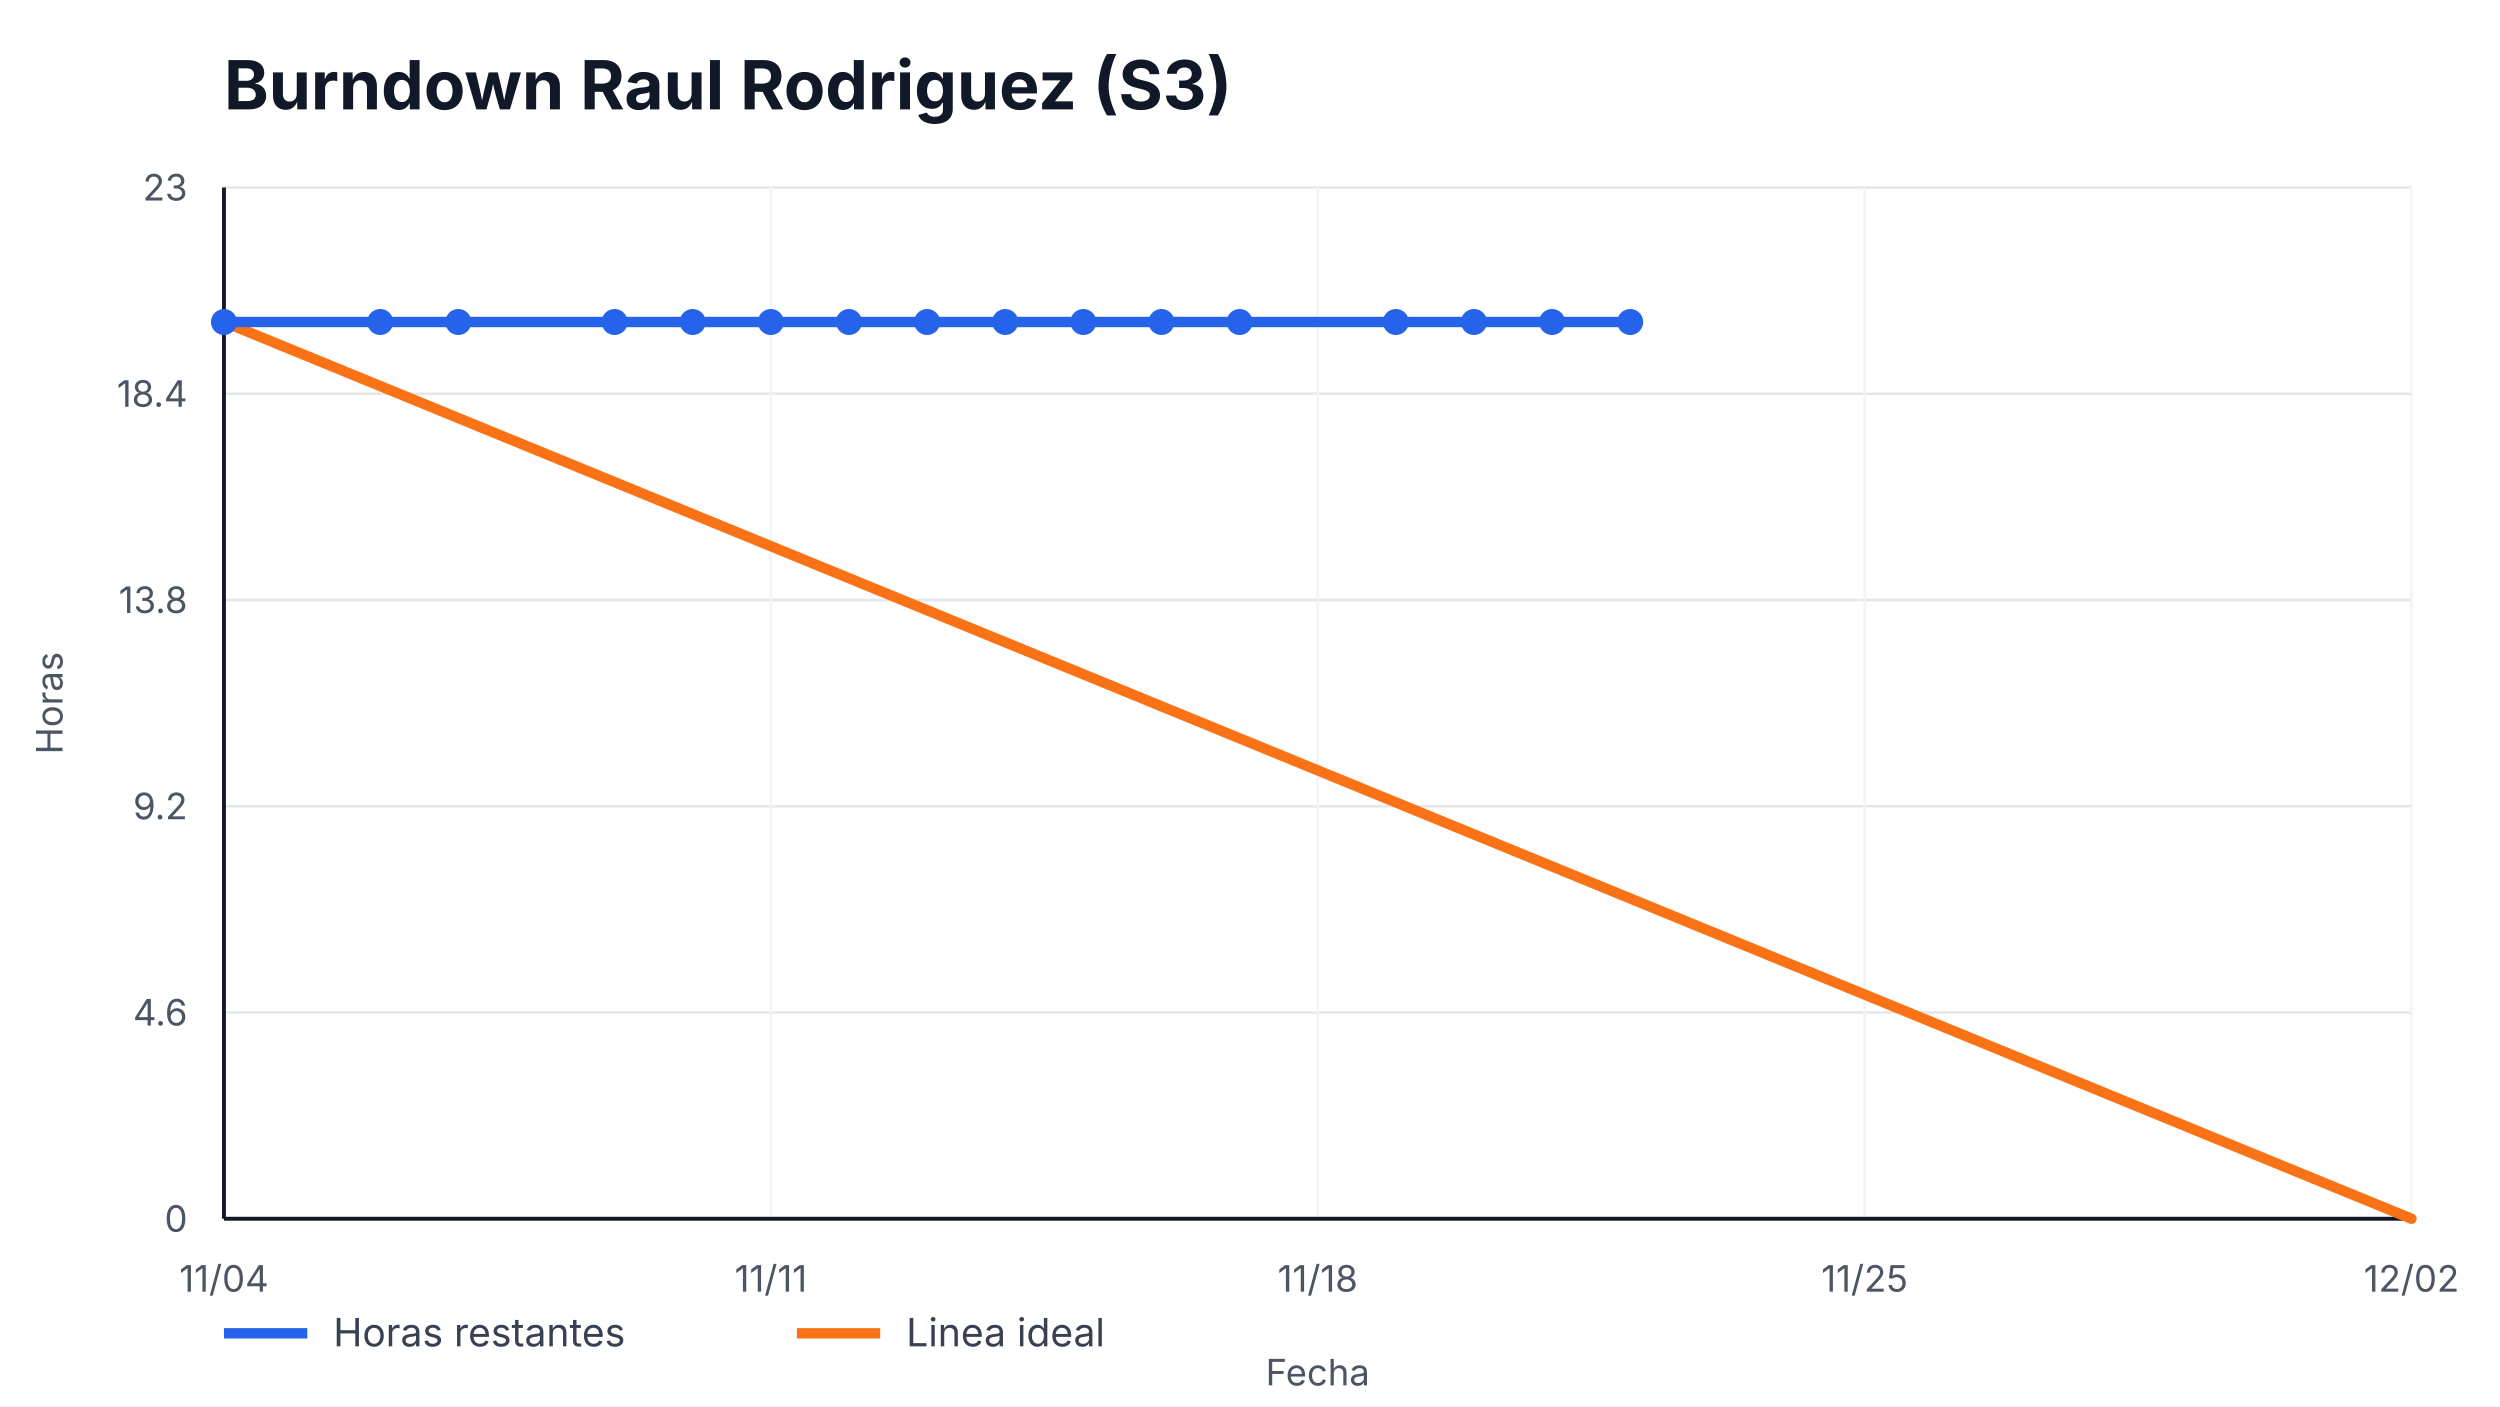
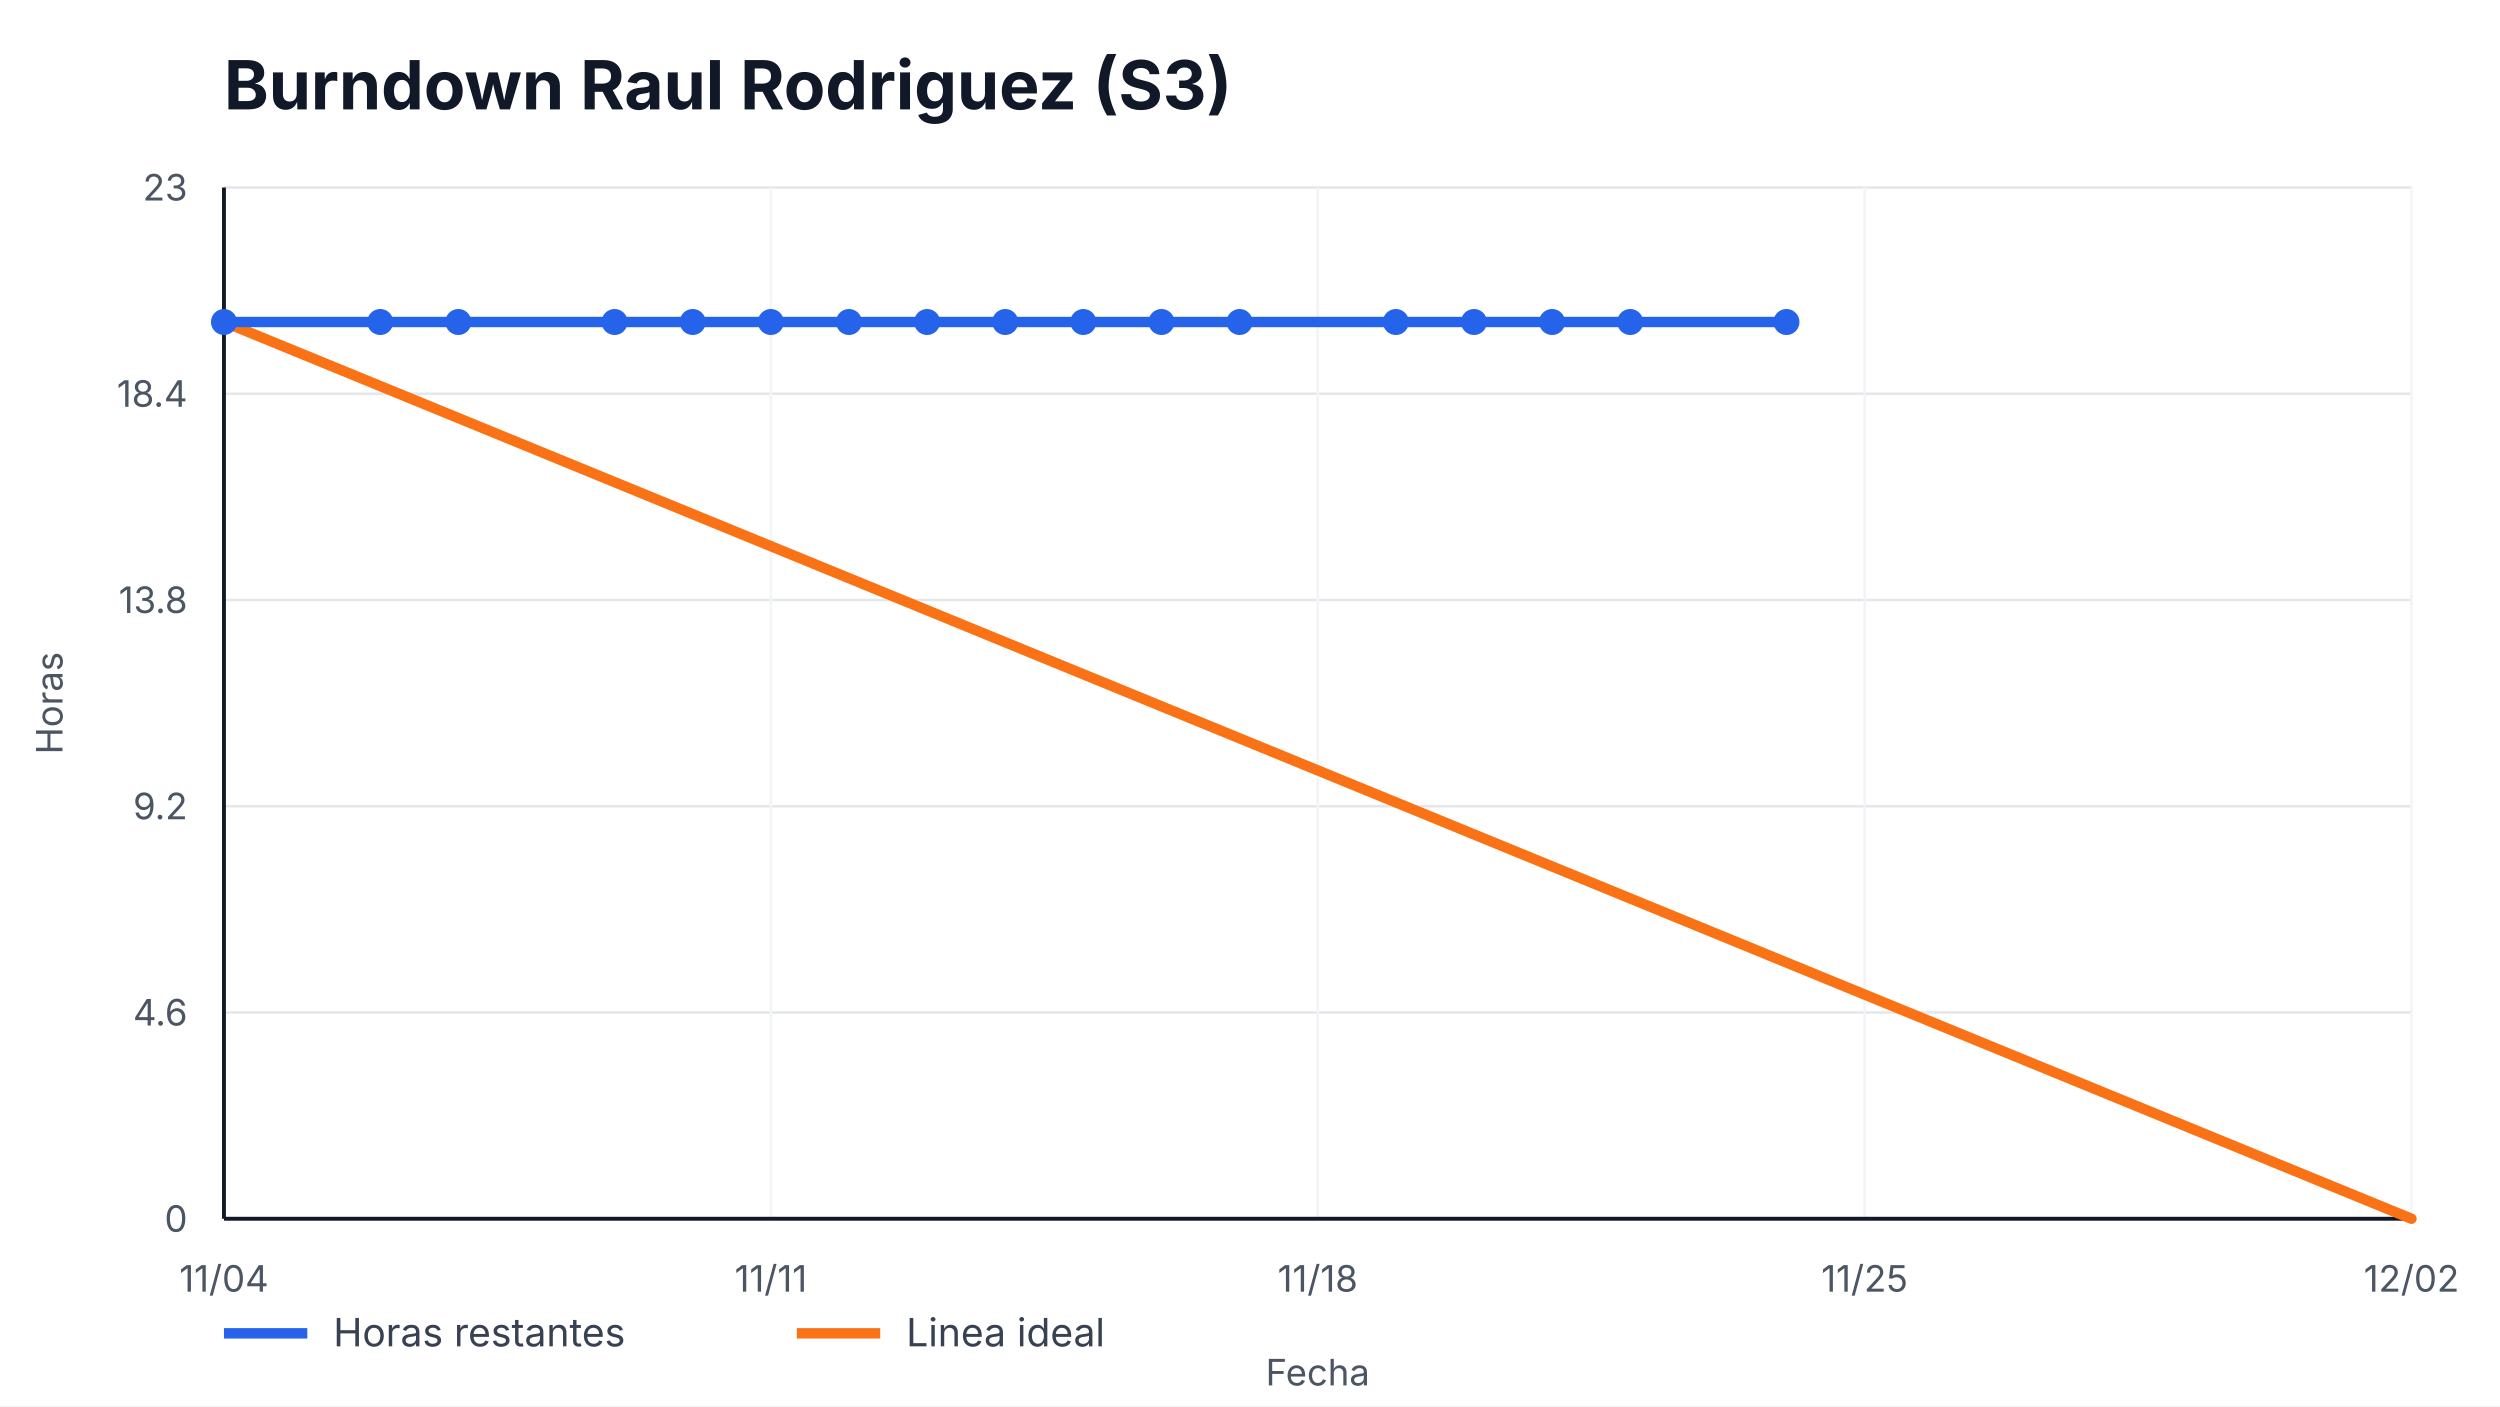
<svg xmlns="http://www.w3.org/2000/svg" width="960" height="540" viewBox="0 0 960 540" role="img" aria-label="Burndown Raul Rodriguez (S3)">
  <style>
    text { font-family: -apple-system, BlinkMacSystemFont, "Segoe UI", sans-serif; fill: #111827; }
    .title { font-size: 26px; font-weight: 700; }
    .axis { font-size: 14px; fill: #4b5563; }
    .legend { font-size: 15px; fill: #374151; }
    .overrun { font-size: 14px; font-weight: 700; fill: #b91c1c; }
  </style>
  <rect width="100%" height="100%" fill="#ffffff" />
  <text x="86" y="42" class="title">Burndown Raul Rodriguez (S3)</text>
  <g>
    <line x1="86" y1="468.00" x2="926" y2="468.00" stroke="#e5e7eb" />
    <line x1="86" y1="388.80" x2="926" y2="388.80" stroke="#e5e7eb" />
    <line x1="86" y1="309.60" x2="926" y2="309.60" stroke="#e5e7eb" />
    <line x1="86" y1="230.40" x2="926" y2="230.40" stroke="#e5e7eb" />
    <line x1="86" y1="151.20" x2="926" y2="151.20" stroke="#e5e7eb" />
    <line x1="86" y1="72.00" x2="926" y2="72.00" stroke="#e5e7eb" />
  </g>
  <g>
    <line x1="86.00" y1="72" x2="86.00" y2="468" stroke="#f3f4f6" />
    <text x="86.00" y="496" text-anchor="middle" class="axis">11/04</text>
    <line x1="296.00" y1="72" x2="296.00" y2="468" stroke="#f3f4f6" />
    <text x="296.00" y="496" text-anchor="middle" class="axis">11/11</text>
    <line x1="506.00" y1="72" x2="506.00" y2="468" stroke="#f3f4f6" />
    <text x="506.00" y="496" text-anchor="middle" class="axis">11/18</text>
    <line x1="716.00" y1="72" x2="716.00" y2="468" stroke="#f3f4f6" />
    <text x="716.00" y="496" text-anchor="middle" class="axis">11/25</text>
    <line x1="926.00" y1="72" x2="926.00" y2="468" stroke="#f3f4f6" />
    <text x="926.00" y="496" text-anchor="middle" class="axis">12/02</text>
  </g>
  <line x1="86" y1="468" x2="926" y2="468" stroke="#111827" stroke-width="1.5" />
  <line x1="86" y1="72" x2="86" y2="468" stroke="#111827" stroke-width="1.5" />
  <g>
    <text x="72" y="473.00" text-anchor="end" class="axis">0</text>
    <text x="72" y="393.80" text-anchor="end" class="axis">4.6</text>
    <text x="72" y="314.60" text-anchor="end" class="axis">9.2</text>
    <text x="72" y="235.40" text-anchor="end" class="axis">13.8</text>
    <text x="72" y="156.20" text-anchor="end" class="axis">18.4</text>
    <text x="72" y="77.00" text-anchor="end" class="axis">23</text>
  </g>
  <polyline points="86.00,123.65 926.00,468.00" fill="none" stroke="#f97316" stroke-width="4" stroke-linecap="round" />
-   <polyline points="86.00,123.65 146.00,123.65 176.00,123.65 236.00,123.65 266.00,123.65 296.00,123.65 326.00,123.65 356.00,123.65 386.00,123.65 416.00,123.65 446.00,123.65 476.00,123.65 536.00,123.65 566.00,123.65 596.00,123.65 626.00,123.65" fill="none" stroke="#2563eb" stroke-width="4" stroke-linecap="round" stroke-linejoin="round" />
+   <polyline points="86.00,123.65 146.00,123.65 176.00,123.65 236.00,123.65 266.00,123.65 296.00,123.65 326.00,123.65 356.00,123.65 386.00,123.65 416.00,123.65 446.00,123.65 476.00,123.65 536.00,123.65 566.00,123.65 596.00,123.65 626.00,123.65 686.00,123.65" fill="none" stroke="#2563eb" stroke-width="4" stroke-linecap="round" stroke-linejoin="round" />
  <g>
    <circle cx="86.00" cy="123.65" r="5" fill="#2563eb" />
    <circle cx="146.00" cy="123.65" r="5" fill="#2563eb" />
    <circle cx="176.00" cy="123.65" r="5" fill="#2563eb" />
    <circle cx="236.00" cy="123.65" r="5" fill="#2563eb" />
    <circle cx="266.00" cy="123.65" r="5" fill="#2563eb" />
    <circle cx="296.00" cy="123.65" r="5" fill="#2563eb" />
    <circle cx="326.00" cy="123.65" r="5" fill="#2563eb" />
    <circle cx="356.00" cy="123.65" r="5" fill="#2563eb" />
    <circle cx="386.00" cy="123.65" r="5" fill="#2563eb" />
    <circle cx="416.00" cy="123.65" r="5" fill="#2563eb" />
    <circle cx="446.00" cy="123.65" r="5" fill="#2563eb" />
    <circle cx="476.00" cy="123.65" r="5" fill="#2563eb" />
    <circle cx="536.00" cy="123.65" r="5" fill="#2563eb" />
    <circle cx="566.00" cy="123.65" r="5" fill="#2563eb" />
    <circle cx="596.00" cy="123.65" r="5" fill="#2563eb" />
    <circle cx="626.00" cy="123.65" r="5" fill="#2563eb" />
+     <circle cx="686.00" cy="123.65" r="5" fill="#2563eb" />
  </g>
  <line x1="86" y1="512" x2="118" y2="512" stroke="#2563eb" stroke-width="4" />
  <text x="128" y="517" class="legend">Horas restantes</text>
  <line x1="306" y1="512" x2="338" y2="512" stroke="#f97316" stroke-width="4" />
  <text x="348" y="517" class="legend">Linea ideal</text>
  <text x="506.0" y="532" text-anchor="middle" class="axis">Fecha</text>
  <text x="24" y="270.0" transform="rotate(-90 24,270.0)" text-anchor="middle" class="axis">Horas</text>
</svg>
